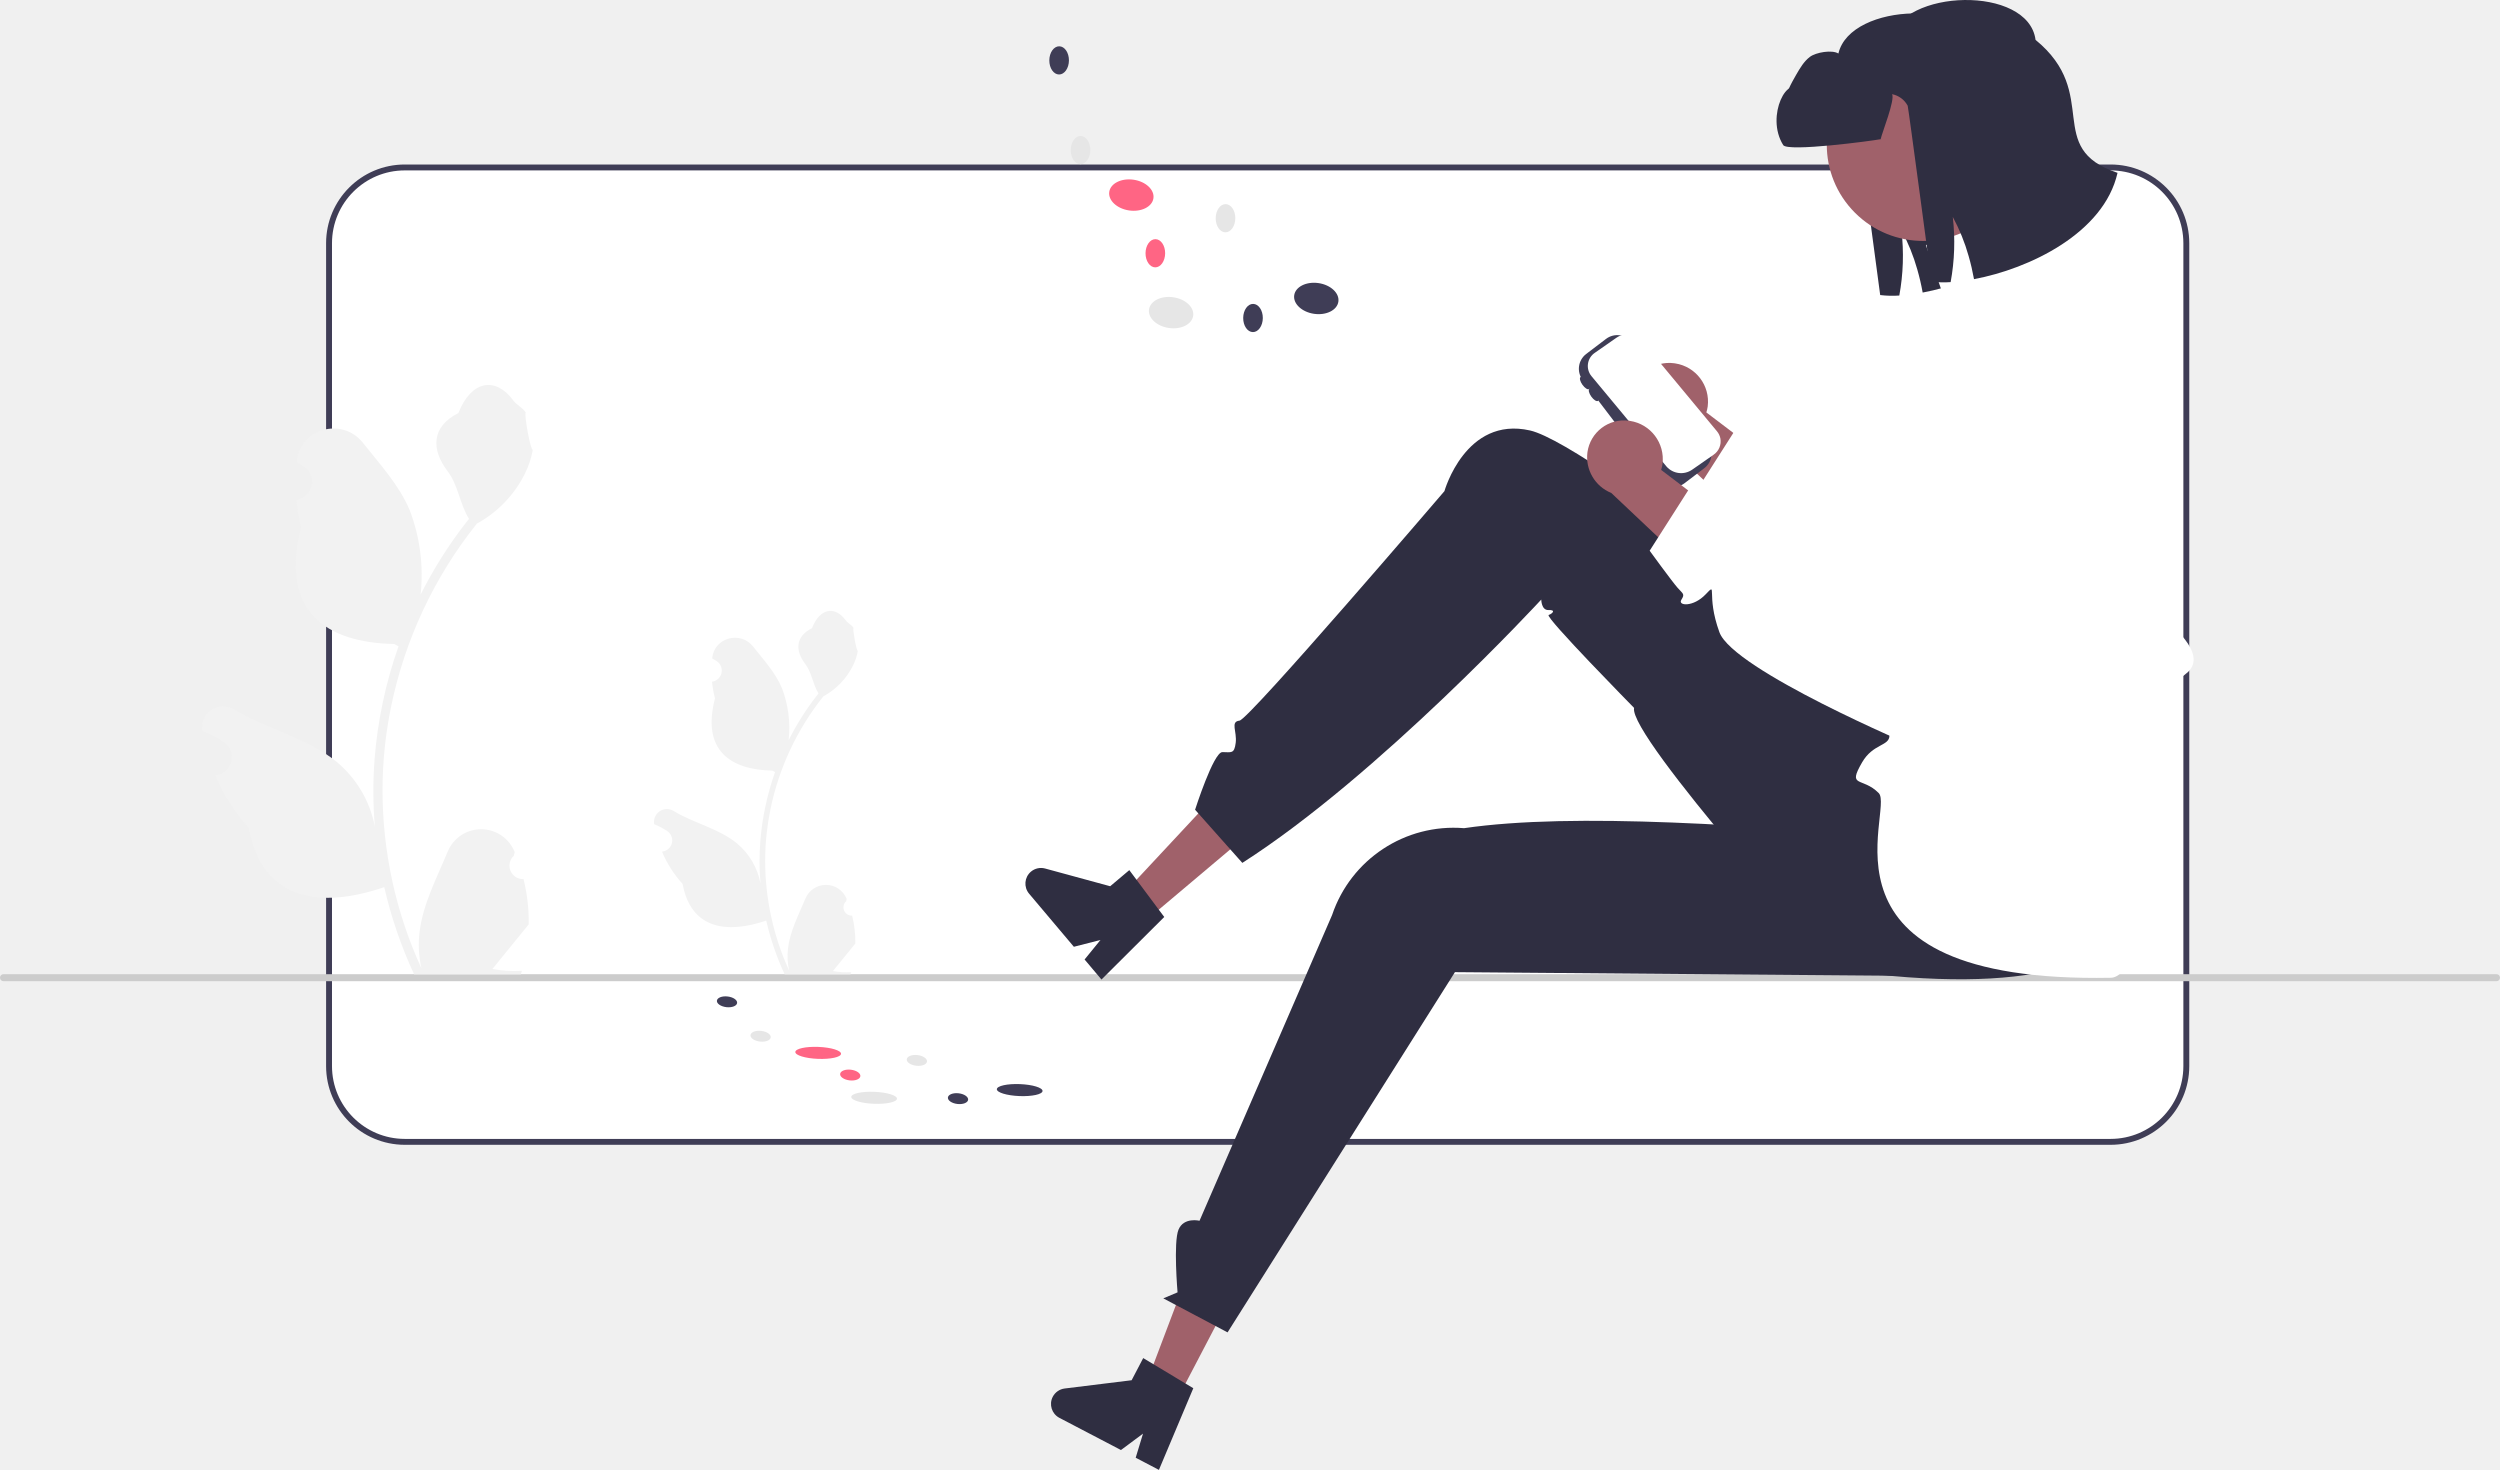
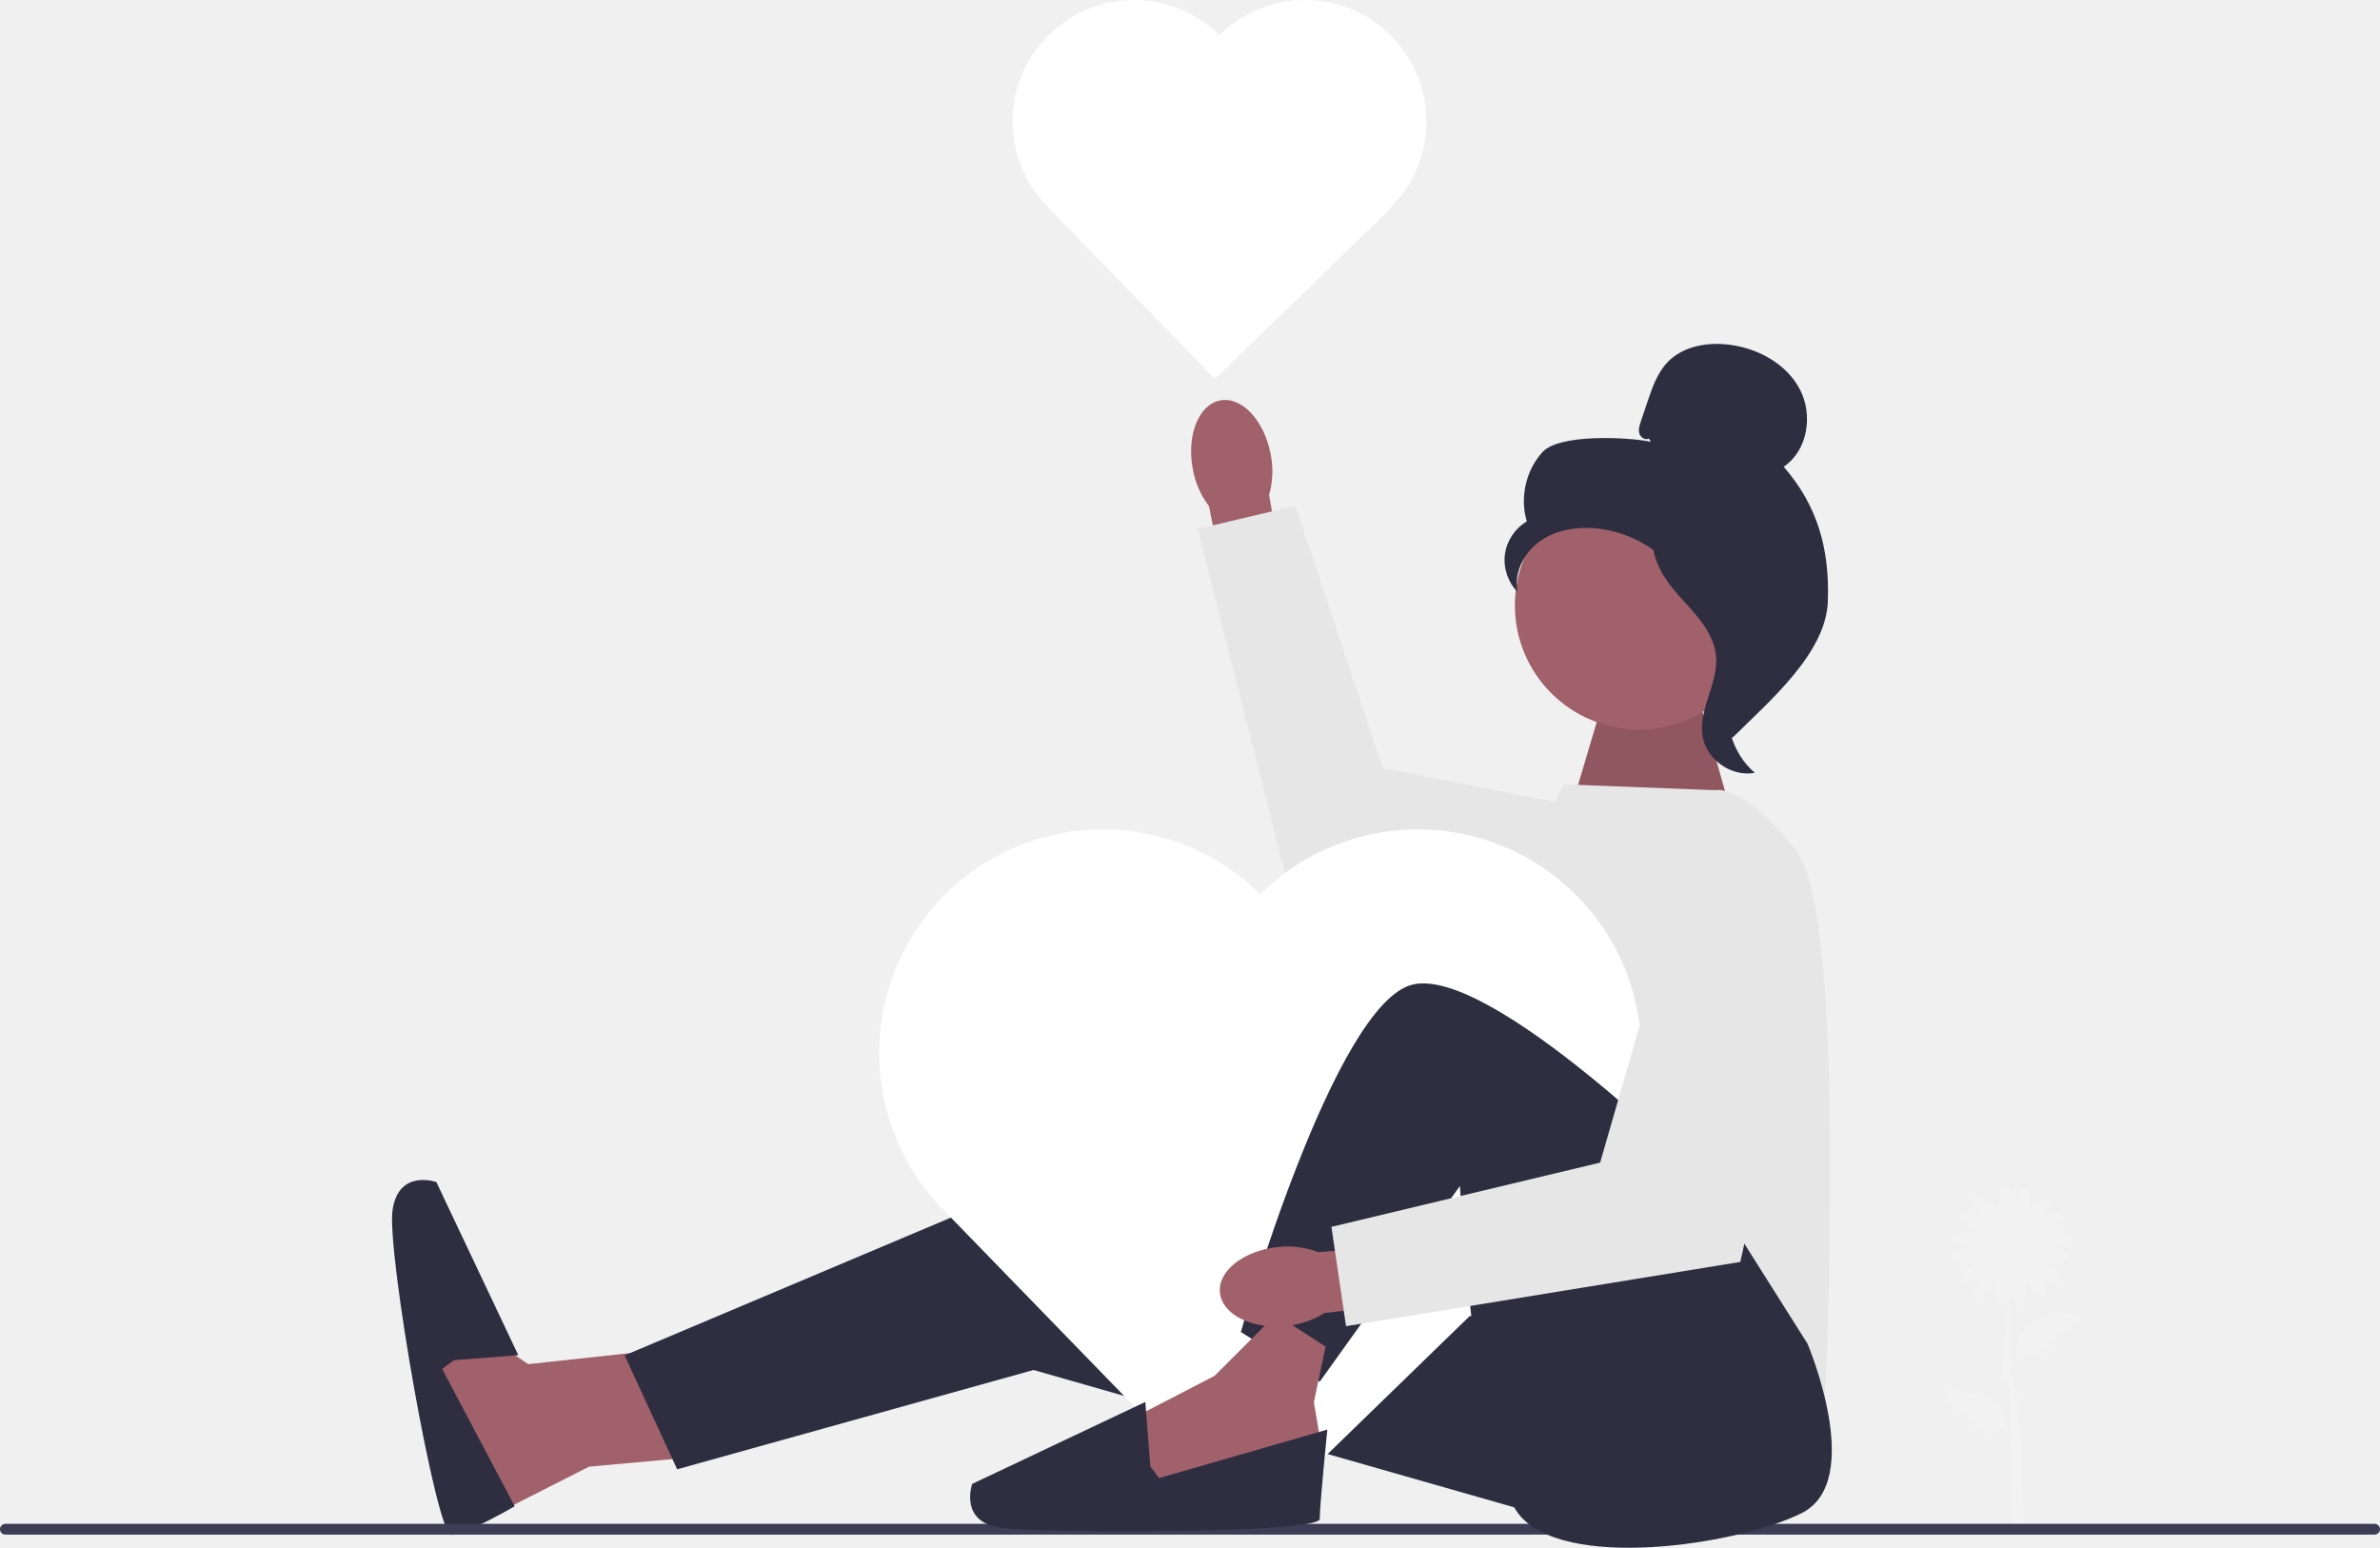
- <svg xmlns="http://www.w3.org/2000/svg" data-name="Layer 1" width="846.67" height="497.803" viewBox="0 0 846.67 497.803">
-   <path d="M313.74,257.809a25.667,25.667,0,0,0-25.638,25.638V562.171a25.667,25.667,0,0,0,25.638,25.638H891.465a25.667,25.667,0,0,0,25.638-25.638V283.447A25.667,25.667,0,0,0,891.465,257.809Z" transform="translate(-176.665 -201.0983)" fill="#fff" />
-   <path d="M891.465,588.809H313.74a26.668,26.668,0,0,1-26.638-26.638V283.447a26.668,26.668,0,0,1,26.638-26.638H891.465a26.668,26.668,0,0,1,26.638,26.638V562.171A26.668,26.668,0,0,1,891.465,588.809Zm-577.725-330a24.665,24.665,0,0,0-24.638,24.638V562.171a24.665,24.665,0,0,0,24.638,24.638H891.465a24.665,24.665,0,0,0,24.638-24.638V283.447A24.665,24.665,0,0,0,891.465,258.809Z" transform="translate(-176.665 -201.0983)" fill="#3f3d56" />
-   <ellipse cx="472.699" cy="572.889" rx="2.028" ry="7.745" transform="translate(-295.1454 821.4057) rotate(-87.72792)" fill="#e6e6e6" />
-   <ellipse cx="522.006" cy="570.279" rx="2.028" ry="7.745" transform="matrix(0.03964, -0.99921, 0.99921, 0.03964, -245.1845, 868.1674)" fill="#3f3d56" />
-   <ellipse cx="453.755" cy="557.676" rx="2.028" ry="7.745" transform="translate(-298.1366 787.8678) rotate(-87.72792)" fill="#ff6584" />
-   <ellipse cx="434.258" cy="552.035" rx="1.821" ry="3.446" transform="translate(-340.0634 719.8951) rotate(-83.49842)" fill="#e6e6e6" />
-   <ellipse cx="422.88" cy="540.383" rx="1.821" ry="3.446" transform="translate(-338.5751 698.2568) rotate(-83.49842)" fill="#3f3d56" />
-   <ellipse cx="487.181" cy="560.224" rx="1.821" ry="3.446" transform="translate(-301.269 779.7393) rotate(-83.49842)" fill="#e6e6e6" />
-   <ellipse cx="464.617" cy="565.183" rx="1.821" ry="3.446" transform="translate(-326.2051 761.7172) rotate(-83.49842)" fill="#ff6584" />
-   <ellipse cx="501.114" cy="573.17" rx="1.821" ry="3.446" transform="translate(-301.7765 805.0627) rotate(-83.49842)" fill="#3f3d56" />
-   <path d="M176.665,532.211a1.186,1.186,0,0,0,1.19,1.19h844.29a1.19,1.19,0,0,0,0-2.38H177.855A1.187,1.187,0,0,0,176.665,532.211Z" transform="translate(-176.665 -201.0983)" fill="#ccc" />
-   <path d="M465.253,511.186a2.807,2.807,0,0,1-2.035-4.866l.192-.765q-.038-.092-.076-.184a7.539,7.539,0,0,0-13.907.052c-2.275,5.478-5.17,10.966-5.883,16.758a22.303,22.303,0,0,0,.392,7.671,89.419,89.419,0,0,1-8.134-37.139,86.307,86.307,0,0,1,.535-9.628q.443-3.931,1.231-7.807A90.456,90.456,0,0,1,455.506,436.941a24.073,24.073,0,0,0,10.012-10.387,18.363,18.363,0,0,0,1.67-5.018c-.487.064-1.838-7.359-1.47-7.815-.679-1.031-1.895-1.543-2.637-2.549-3.689-5.002-8.773-4.129-11.426,2.669-5.669,2.861-5.724,7.606-2.245,12.169,2.213,2.903,2.517,6.832,4.459,9.94-.2.256-.408.503-.607.759a91.04,91.04,0,0,0-9.502,15.054,37.846,37.846,0,0,0-2.259-17.579c-2.163-5.217-6.216-9.611-9.786-14.122-4.288-5.418-13.08-3.053-13.836,3.814q-.011.1-.021.199.795.449,1.557.952a3.808,3.808,0,0,1-1.535,6.93l-.078.012a37.89,37.89,0,0,0,.999,5.665c-4.579,17.71,5.307,24.16,19.424,24.45.312.16.615.32.927.471a92.925,92.925,0,0,0-5.002,23.539,88.137,88.137,0,0,0,.064,14.231l-.024-.168a23.289,23.289,0,0,0-7.95-13.448c-6.118-5.026-14.762-6.877-21.363-10.916a4.371,4.371,0,0,0-6.694,4.252q.013.088.027.176a25.581,25.581,0,0,1,2.868,1.382q.795.449,1.557.952a3.808,3.808,0,0,1-1.535,6.93l-.078.012c-.056.008-.104.016-.16.024a37.923,37.923,0,0,0,6.975,10.923c2.863,15.46,15.162,16.927,28.318,12.425h.008a92.898,92.898,0,0,0,6.24,18.218h22.293c.08-.248.152-.503.224-.751A25.329,25.329,0,0,1,458.75,529.972c1.654-2.03,3.308-4.075,4.962-6.105a1.384,1.384,0,0,0,.104-.12c.839-1.039,1.686-2.069,2.525-3.108l0-.001a37.101,37.101,0,0,0-1.087-9.451Z" transform="translate(-176.665 -201.0983)" fill="#f2f2f2" />
-   <path d="M353.966,498.817a4.552,4.552,0,0,1-3.299-7.89c.115-.456.197-.784.312-1.24q-.062-.149-.124-.298a12.224,12.224,0,0,0-22.549.084c-3.688,8.882-8.383,17.78-9.54,27.171a36.164,36.164,0,0,0,.635,12.437,144.987,144.987,0,0,1-13.189-60.218,139.941,139.941,0,0,1,.868-15.612q.719-6.374,1.995-12.658a146.667,146.667,0,0,1,29.085-62.161,39.032,39.032,0,0,0,16.233-16.842,29.773,29.773,0,0,0,2.708-8.136c-.79.104-2.98-11.932-2.384-12.671-1.101-1.671-3.073-2.502-4.275-4.133-5.982-8.111-14.224-6.694-18.527,4.327-9.191,4.639-9.28,12.332-3.641,19.731,3.588,4.707,4.081,11.077,7.229,16.117-.324.415-.661.816-.985,1.231a147.615,147.615,0,0,0-15.407,24.409,61.364,61.364,0,0,0-3.664-28.503c-3.507-8.459-10.079-15.584-15.867-22.897-6.952-8.784-21.209-4.951-22.434,6.185q-.018.162-.035.323,1.29.727,2.525,1.544a6.174,6.174,0,0,1-2.489,11.236l-.126.019a61.435,61.435,0,0,0,1.619,9.186c-7.425,28.716,8.605,39.174,31.495,39.644.505.259.998.518,1.503.764a150.671,150.671,0,0,0-8.11,38.167,142.905,142.905,0,0,0,.104,23.074l-.039-.272a37.762,37.762,0,0,0-12.891-21.804c-9.92-8.149-23.936-11.15-34.638-17.7-5.152-3.153-11.753.922-10.854,6.894q.022.143.044.286a41.475,41.475,0,0,1,4.651,2.241q1.29.728,2.525,1.544a6.175,6.175,0,0,1-2.489,11.236l-.126.019c-.091.013-.168.026-.259.039a61.489,61.489,0,0,0,11.31,17.71c4.643,25.068,24.584,27.446,45.915,20.146h.013A150.626,150.626,0,0,0,316.914,531.091h36.146c.13-.402.246-.816.363-1.218a41.069,41.069,0,0,1-10.002-.596c2.682-3.291,5.364-6.608,8.045-9.898a2.243,2.243,0,0,0,.168-.194c1.36-1.684,2.734-3.355,4.094-5.04l.001-.002a60.157,60.157,0,0,0-1.763-15.325Z" transform="translate(-176.665 -201.0983)" fill="#f2f2f2" />
-   <path d="M848.654,219.139c-2.427-18.6-45.329-17.413-49.38.086-2.149-1.344-7.615-.414-9.654,1.131s-3.345,3.816-4.625,6.02c-1.746,3.062-3.557,6.234-3.943,9.744-.403,3.504.974,7.474,4.151,9.034,2.52,1.243,8.066.404,10.836-.153,1.933-.384,3.556-.721,4.933-1.051a9.474,9.474,0,0,0-.902-6.415A7.69,7.69,0,0,1,805.347,241.439c.217.419,8.077,59.586,8.077,59.586a34.144,34.144,0,0,0,6.476.162,74.297,74.297,0,0,0,.723-22.077,64.334,64.334,0,0,1,5.369,13.249,78.653,78.653,0,0,1,1.822,7.82c18.706-3.498,43.993-15.546,48.606-36.004q-.038-.099-.076-.198a2.906,2.906,0,0,1,4.784-3.107c.564.58,1.067,1.077,1.491,1.461C880.98,249.267,871.07,237.51,848.654,219.139Z" transform="translate(-176.665 -201.0983)" fill="#2f2e41" />
-   <polygon points="398.857 473.567 388.37 468.084 405 424.121 420.479 432.214 398.857 473.567" fill="#a0616a" />
-   <path d="M533.205,674.135a5.298,5.298,0,0,0,2.236,7.142l20.853,10.901,7.472-5.554-2.479,8.159,7.865,4.119,11.649-27.663-2.656-1.591L567.328,663.132l-3.494-2.095-3.924,7.505-22.667,2.795A5.289,5.289,0,0,0,533.205,674.135Z" transform="translate(-176.665 -201.0983)" fill="#2f2e41" />
-   <polygon points="388.113 311.722 380.485 302.674 412.533 268.29 423.791 281.644 388.113 311.722" fill="#a0616a" />
-   <path d="M525.817,496.296a5.298,5.298,0,0,0-.637,7.456l15.168,17.989,9.019-2.308-5.386,6.611,5.718,6.792,21.262-21.186-1.855-2.478-7.542-10.129-2.439-3.263-6.475,5.459-22.036-6.002A5.289,5.289,0,0,0,525.817,496.296Z" transform="translate(-176.665 -201.0983)" fill="#2f2e41" />
-   <path d="M901.197,478.916s32.386,69.319-101.729,50.64c0,0-71.454-79.188-69.39-88.716,0,0-30.412-30.903-28.924-31.465s2.406-1.785-.053-1.674-2.459-3.55-2.459-3.55-54.961,59.603-101.24,89.18l-16-18s6.24-19.519,9.24-19.519,4.034.721,4.517-3.14-1.906-7.175,1.289-7.518,69.402-77.722,69.402-77.722,7.143-25.487,28.968-20.554,135.23,97.134,135.23,97.134Z" transform="translate(-176.665 -201.0983)" fill="#2f2e41" />
-   <path d="M846.583,531.802l-177.181-1.47-77,122L570.641,640.813l4.824-2.036s-1.46-16.956.329-21.249,7.111-3.001,7.111-3.001l44.893-103.529a43.435,43.435,0,0,1,44.694-29.423c37.146-5.417,97.446-1.089,160.092,4.227Z" transform="translate(-176.665 -201.0983)" fill="#2f2e41" />
-   <path d="M744,324.171a13.098,13.098,0,0,1,11.012,14.577,12.566,12.566,0,0,1-.46,2.026L790.959,368.39l-7.513,23.404-45.783-43.222a13.062,13.062,0,0,1-8.074-13.751,12.5,12.5,0,0,1,14.072-10.7Q743.831,324.144,744,324.171Z" transform="translate(-176.665 -201.0983)" fill="#a0616a" />
-   <path d="M904.613,325.895l-13.09,36.24-51.19,72.34s-.42-.18-1.18-.5c-4.4-1.9-20.38-8.88-35.41-16.81-14.11-7.45-27.4-15.74-29.46-21.44q-.33-.9-.6-1.74v-.01a37.511,37.511,0,0,1-1.79-8.96c-.17-2.35-.02-3.61-.34-3.76-.25-.11-.77.43-1.92,1.65-.08.08-.15.16-.23.23-4.16,4.17-9.27,3.63-8.02,1.65,1.28-2.03.61-1.99-1.27-4.11-1.4-1.58-5.95-7.76-8.19-10.81-.77-1.05-1.26-1.73-1.26-1.73l.77-1.21,2.13-3.34,10.13-15.88.56-.87s20.82,4.81,23.59,9.38c2.78,4.57-4.19,4.42,2.78,4.57,6.97.15,14.08-9.33,8.99.1-5.09,9.42-3.75,12.71,2.55,11.22,2.56-.61,6.61,1.32,10.51,3.82v.01a82.532,82.532,0,0,1,7.05,5.13c2.41,1.94,4.04,3.41,4.04,3.41l39.54-80.22,4.38-8.88a22.668,22.668,0,0,1,13.26-11.5l1.37,2.39A271.157,271.157,0,0,1,904.613,325.895Z" transform="translate(-176.665 -201.0983)" fill="#ffffff" />
-   <path d="M906.803,440.915c12.12,2.82-.774,91.045-15.22,91.32-105,2-73.03-56.91-78.66-62.55-5.63-5.65-10.71-1.6-5.63-10.39,3.7-6.4,9.19-5.45,9.27-9.04.04-1.34-.67-3.3-2.51-6.52-6.76-11.84-6.76-15.37-6.76-15.37a43.439,43.439,0,0,1-3.55-11.2,53.185,53.185,0,0,1-.4-17.48,56.831,56.831,0,0,1,9.33-23.75v-.01c.51-.76,1.04-1.53,1.6-2.29,1.27-1.73,8.31-1.4,8.31-1.4l15-63-8.68-25.12,41.11-19.26,10.93,19.02,1.37,2.39a271.157,271.157,0,0,1,22.3,39.63c6.07,13.51,11.06,28.51,11.24,41.56.48,34.03-5.39,44.15-5.39,44.15s14.25,10.65,7.12,17.16C910.463,435.285,894.683,438.095,906.803,440.915Z" transform="translate(-176.665 -201.0983)" fill="#ffffff" />
-   <path d="M720.563,315.883l-6.708,5.095a6.304,6.304,0,0,0-1.192,8.819l16.155,21.234,9.539,12.527a6.293,6.293,0,0,0,8.804,1.19l6.715-5.101a6.315,6.315,0,0,0,1.184-8.812l-.99-1.309L734.502,323.813l-5.134-6.74A6.28,6.28,0,0,0,720.563,315.883Z" transform="translate(-176.665 -201.0983)" fill="#3f3d56" />
-   <path d="M724.071,315.498l-7.226,5.041a5.387,5.387,0,0,0-1.179,7.971l9.458,11.396,5.04,6.071,3.363,4.05,7.521,9.061a6.579,6.579,0,0,0,8.691,1.081l5.415-3.777,1.802-1.257a5.476,5.476,0,0,0,2.338-5.598,5.4,5.4,0,0,0-1.158-2.39l-22.223-26.779-3.151-3.79A6.57,6.57,0,0,0,724.071,315.498Z" transform="translate(-176.665 -201.0983)" fill="#ffffff" />
-   <path d="M728.688,343.644A13.098,13.098,0,0,1,739.7,358.221a12.565,12.565,0,0,1-.46,2.026L775.647,387.862l-7.513,23.404-45.783-43.222a13.062,13.062,0,0,1-8.074-13.751,12.5,12.5,0,0,1,14.072-10.7Q728.519,343.616,728.688,343.644Z" transform="translate(-176.665 -201.0983)" fill="#a0616a" />
-   <path d="M877.173,302.688l0,0a22.618,22.618,0,0,1,16.761,29.844L876.215,381.605l-51.198,72.346S763.617,428.016,758.968,415.197s-.451-17.242-4.649-12.819-9.521,3.899-8.246,1.875.604-1.981-1.273-4.102S735.352,387.611,735.352,387.611l13.588-21.301s20.821,4.806,23.595,9.379-4.198,4.423,2.774,4.573,14.084-9.334,8.991.093-3.75,12.714,2.551,11.22,21.595,12.374,21.595,12.374l43.929-89.1A22.618,22.618,0,0,1,877.173,302.688Z" transform="translate(-176.665 -201.0983)" fill="#ffffff" />
-   <circle cx="827.928" cy="250.103" r="32.592" transform="translate(-111.0197 457.5889) rotate(-45)" fill="#a0616a" />
-   <path d="M866.04,214.597c-2.427-18.6-45.329-17.413-49.38.086-2.149-1.344-7.615-.414-9.654,1.131s-3.345,3.816-4.625,6.02c-1.746,3.062-13.967,13.421-15.799,10.401-4.121-6.797-12.203,8.056-6,18,1.487,2.384,30.23-1.443,33-2,1.933-.384-1.377.33,0,0,.445-2.157,4.935-13.304,3.873-15.242a7.69,7.69,0,0,1,5.277,3.903c.217.419,8.077,59.586,8.077,59.586a34.144,34.144,0,0,0,6.476.162,74.297,74.297,0,0,0,.723-22.077,64.334,64.334,0,0,1,5.369,13.249,78.654,78.654,0,0,1,1.822,7.82c18.706-3.498,43.993-15.546,48.606-36.004C868.583,251.235,888.456,232.968,866.04,214.597Z" transform="translate(-176.665 -201.0983)" fill="#2f2e41" />
-   <ellipse cx="573.279" cy="306.974" rx="5.257" ry="7.557" transform="translate(10.29689 628.9834) rotate(-81.72174)" fill="#e6e6e6" />
-   <ellipse cx="622.45" cy="302.176" rx="5.257" ry="7.557" transform="translate(57.13673 673.5353) rotate(-81.72174)" fill="#3f3d56" />
-   <ellipse cx="559.814" cy="267.166" rx="5.257" ry="7.557" transform="translate(38.1643 581.5825) rotate(-81.72174)" fill="#ff6584" />
-   <ellipse cx="542.604" cy="251.923" rx="4.776" ry="3.322" transform="translate(109.9198 591.5082) rotate(-89.56675)" fill="#e6e6e6" />
-   <ellipse cx="535.358" cy="221.552" rx="4.776" ry="3.322" transform="translate(133.0996 554.1207) rotate(-89.56675)" fill="#3f3d56" />
-   <ellipse cx="591.703" cy="275.004" rx="4.776" ry="3.322" transform="translate(135.5683 663.512) rotate(-89.56675)" fill="#e6e6e6" />
-   <ellipse cx="567.941" cy="286.868" rx="4.776" ry="3.322" transform="translate(100.1226 651.5252) rotate(-89.56675)" fill="#ff6584" />
-   <ellipse cx="601.019" cy="308.795" rx="4.776" ry="3.322" transform="translate(111.0226 706.3634) rotate(-89.56675)" fill="#3f3d56" />
-   <ellipse cx="716.402" cy="334.832" rx="1" ry="2.5" transform="translate(-237.7864 277.9617) rotate(-35.5592)" fill="#3f3d56" />
-   <ellipse cx="713.402" cy="330.832" rx="1" ry="2.5" transform="translate(-236.0197 275.4711) rotate(-35.5592)" fill="#3f3d56" />
+ <svg xmlns="http://www.w3.org/2000/svg" width="524.67" height="341.191" viewBox="0 0 524.67 341.191">
+   <g>
+     <polygon points="146.064 297.497 116.445 300.716 102.28 291.058 94.079 300.716 98.015 321.096 102.523 337.193 129.853 323.313 151.859 321.321 146.064 297.497" fill="#a0616a" />
+     <polygon points="296.088 263.371 224.617 262.084 137.693 298.785 149.283 323.896 227.836 302.004 349.53 336.774 332.789 254.357 296.088 263.371" fill="#2f2e41" />
+     <path d="M100.053,299.844l14.205-1.106-18.069-38.171s-8.37-2.956-9.658,6.249c-1.288,9.204,9.696,71.527,12.916,71.527s14.021-6.302,14.021-6.302l-15.991-30.266,2.576-1.932s0,0,0,0Z" fill="#2f2e41" />
+     <path d="M456.349,289.393c-1.43,.154-2.99,.385-4.649,.723-7.035,1.433-7.181,6.21-7.12,7.305l-.048-.03c-.707,1.135-1.15,2.283-1.418,3.367l-.322-14.641c.208-.434,.398-.927,.556-1.432,.527,1.622,1.39,3.154,2.134,3.052,.968-.132,1.389-2.979,1.209-5.002,1.23,1.585,3.301,3.279,4.083,2.757,.624-.418,.254-2.137-.427-3.7,1.42,.856,2.993,1.418,3.481,.875,.666-.741-.93-3.271-2.402-4.683,1.97,.184,4.475-.13,4.64-1.027,.135-.739-1.356-1.671-2.952-2.271,1.603-.423,3.102-1.159,3.052-1.888-.059-.866-2.285-1.445-4.205-1.534,1.448-1.133,2.779-2.699,2.372-3.408-.374-.651-2.114-.399-3.72,.175,.95-1.359,1.618-2.889,1.109-3.413-.634-.653-2.883,.474-4.418,1.719,.299-1.94,.148-4.388-.722-4.61-.728-.185-1.759,1.239-2.467,2.79-.313-1.628-.945-3.174-1.676-3.174-1.04,0-1.884,3.137-1.884,5.18,0,.116,.003,.224,.008,.328-.104-.121-.224-.248-.361-.38-1.466-1.424-4.304-3.004-5.028-2.258-.509,.524,.159,2.055,1.109,3.413-1.606-.574-3.346-.826-3.72-.175-.503,.875,1.646,3.059,3.393,4.119-.105-.013-.215-.023-.333-.031-2.039-.139-5.225,.489-5.296,1.527-.05,.729,1.449,1.465,3.052,1.888-1.596,.6-3.087,1.532-2.952,2.271,.164,.897,2.67,1.21,4.64,1.027-1.472,1.412-3.068,3.942-2.402,4.683,.488,.543,2.061-.019,3.481-.875-.682,1.563-1.052,3.282-.427,3.7,.825,.552,3.087-1.369,4.28-3.021-.122,2.022,.362,4.799,1.322,4.909,.401,.046,.827-.382,1.211-1.041l-1.087,15.737c-.254,1.833,1.372,3.029,1.517,3.784l.234,10.657c-.265-.759-.621-1.536-1.102-2.307l-.048,.03c.062-1.095-.084-5.872-7.12-7.305-1.659-.338-3.219-.569-4.649-.723-1.688-.182-2.346,2.129-.821,2.875,2.208,1.081,4.285,2.442,5.368,4.055,2.768,4.123,6.592,1.739,7.136,1.369,.607,1.011,1.006,2.03,1.257,2.999l.125,5.66c-.031,.134-.052,.209-.053,.214l.058,.017,.301,13.697,2.796-.022-1-14c.168-.755,.685-3.328,0-6l-1-11h0c-.003-.008,.057,.289,0,0l-1.304-4.322c.19-1.337,.63-2.841,1.524-4.329,.544,.37,4.368,2.753,7.136-1.369,1.083-1.612,3.16-2.974,5.368-4.055,1.525-.746,.866-3.057-.821-2.875h0Zm-12.771,32.406l-.053-2.395c.106,.906,.101,1.723,.053,2.395Z" fill="#f2f2f2" />
+     <path d="M0,337.107c0,.66,.53,1.19,1.19,1.19H523.48c.66,0,1.19-.53,1.19-1.19,0-.66-.53-1.19-1.19-1.19H1.19c-.66,0-1.19,.53-1.19,1.19Z" fill="#3f3d56" />
+     <polygon points="346.553 177.511 353.636 153.687 374.24 153.043 382.61 182.662 346.553 177.511" fill="#a0616a" />
+     <polygon points="346.553 177.511 353.636 153.687 374.24 153.043 382.61 182.662 346.553 177.511" isolation="isolate" opacity=".1" />
+     <path d="M378.182,174.194l-33.482-1.288-10.381,21.345-16.018,94.553,84.026,18.994s5.151-105.596-6.439-120.406-17.707-13.2-17.707-13.2h0Z" fill="#e6e6e6" />
+     <g>
+       <path id="uuid-d7cec506-dc9b-4eb7-b4e3-32d94c0d848c-264" d="M280.123,100.149c-1.396-7.454-6.373-12.775-11.116-11.886s-7.456,7.651-6.059,15.107c.517,2.986,1.742,5.805,3.572,8.22l6.312,31.506,12.453-2.528-5.517-31.461c.832-2.915,.954-5.987,.355-8.959Z" fill="#a0616a" />
+       <polygon points="373.167 182.774 304.788 169.299 285.572 111.503 264.039 116.596 285.641 201.977 363.042 212.161 373.167 182.774" fill="#e6e6e6" />
+     </g>
+     <path d="M269.028,7.567h0c-.067,.065-.129,.134-.195,.199-10.355-10.275-27.031-10.366-37.496-.203h0c-10.503,10.202-10.858,26.951-.797,37.589l-.007,.006,.251,.258h0l37.05,38.148,38.406-37.301-.107-.11c.065-.061,.132-.118,.196-.181h0c10.605-10.3,10.853-27.248,.553-37.853h0c-10.3-10.605-27.248-10.853-37.853-.553,0,0-0,0-0,0Z" fill="#ffffff" />
+     <path d="M278.191,196.766h0c-.123,.12-.237,.246-.36,.367-19.071-18.925-49.785-19.091-69.06-.375h0c-19.344,18.79-19.997,49.637-1.467,69.23l-.012,.012,.461,.475h0l68.238,70.259,70.734-68.699-.197-.202c.119-.113,.243-.218,.36-.333h0c19.533-18.971,19.988-50.184,1.018-69.717h0c-18.971-19.533-50.184-19.988-69.716-1.018l-0,0Z" fill="#ffffff" />
+     <path d="M398.464,296.209s12.878,30.262-1.288,37.345-52.965,12.878-62.54,0-12.794-72.115-12.794-72.115l-30.906,43.14-17.385-10.946s20.604-72.758,37.989-76.622c17.385-3.863,63.744,42.496,63.744,42.496l23.18,36.701,0-0Z" fill="#2f2e41" />
+     <polygon points="281.278 289.771 267.757 303.292 249.084 312.95 251.016 329.691 286.429 325.828 290.937 316.813 289.649 309.087 292.224 296.853 281.278 289.771" fill="#a0616a" />
+     <path d="M253.592,323.252l-1.106-14.205-38.171,18.069s-2.956,8.37,6.249,9.658,70.373,1.288,70.373-1.932,1.673-19.702,1.673-19.702l-37.086,10.687-1.932-2.576h0Z" fill="#2f2e41" />
+     <g>
+       <path id="uuid-bb6fe1f7-bd2c-45b3-b54a-b08387629bf5-265" d="M281.731,274.905c-7.546,.748-13.277,5.248-12.8,10.051s6.98,8.087,14.529,7.338c3.019-.258,5.933-1.236,8.498-2.851l31.933-3.574-1.446-12.624-31.819,2.786c-2.833-1.08-5.883-1.466-8.895-1.125Z" fill="#a0616a" />
+       <polygon points="372.065 189.325 352.749 256.289 293.512 270.454 296.731 292.346 383.655 278.181 400.47 201.945 372.065 189.325" fill="#e6e6e6" />
+     </g>
+   </g>
+   <g>
+     <circle cx="361.32" cy="133.455" r="27.363" fill="#a0616a" />
+     <path d="M363.504,96.668c-.792,.462-1.852-.237-2.106-1.118-.254-.881,.042-1.816,.335-2.685,.492-1.458,.984-2.915,1.476-4.373,1.047-3.101,2.158-6.311,4.426-8.671,3.423-3.563,8.862-4.469,13.759-3.813,6.288,.843,12.493,4.248,15.417,9.879,2.924,5.631,1.679,13.488-3.604,17.001,7.53,8.63,10.155,18.249,9.74,29.695-.414,11.446-12.888,21.98-21.022,30.043-1.817-1.101-3.468-6.262-2.469-8.136,.999-1.875-.432-4.047,.805-5.773s2.272,1.023,1.021-.694c-.789-1.083,2.291-3.576,1.118-4.224-5.674-3.137-7.561-10.209-11.125-15.625-4.299-6.533-11.656-10.957-19.441-11.691-4.289-.404-8.819,.328-12.334,2.818-3.515,2.49-5.791,6.939-4.976,11.169-2.111-2.144-3.162-5.285-2.766-8.268,.396-2.982,2.231-5.74,4.829-7.258-1.58-5.224-.226-11.232,3.44-15.274s18.539-3.354,23.891-2.29l-.414-.71s0,0,0,0Z" fill="#2f2e41" />
+     <path d="M364.335,116.639c7.089,.765,12.208,6.906,16.53,12.577,2.491,3.269,5.101,6.878,5.038,10.988-.063,4.155-2.841,7.718-4.169,11.655-2.17,6.436-.055,14.093,5.11,18.502-5.104,.969-10.622-2.858-11.503-7.978-1.026-5.96,3.492-11.712,2.957-17.736-.471-5.307-4.654-9.392-8.209-13.36-3.556-3.968-6.895-9.234-5.259-14.305l-.496-.343h0Z" fill="#2f2e41" />
+   </g>
</svg>
